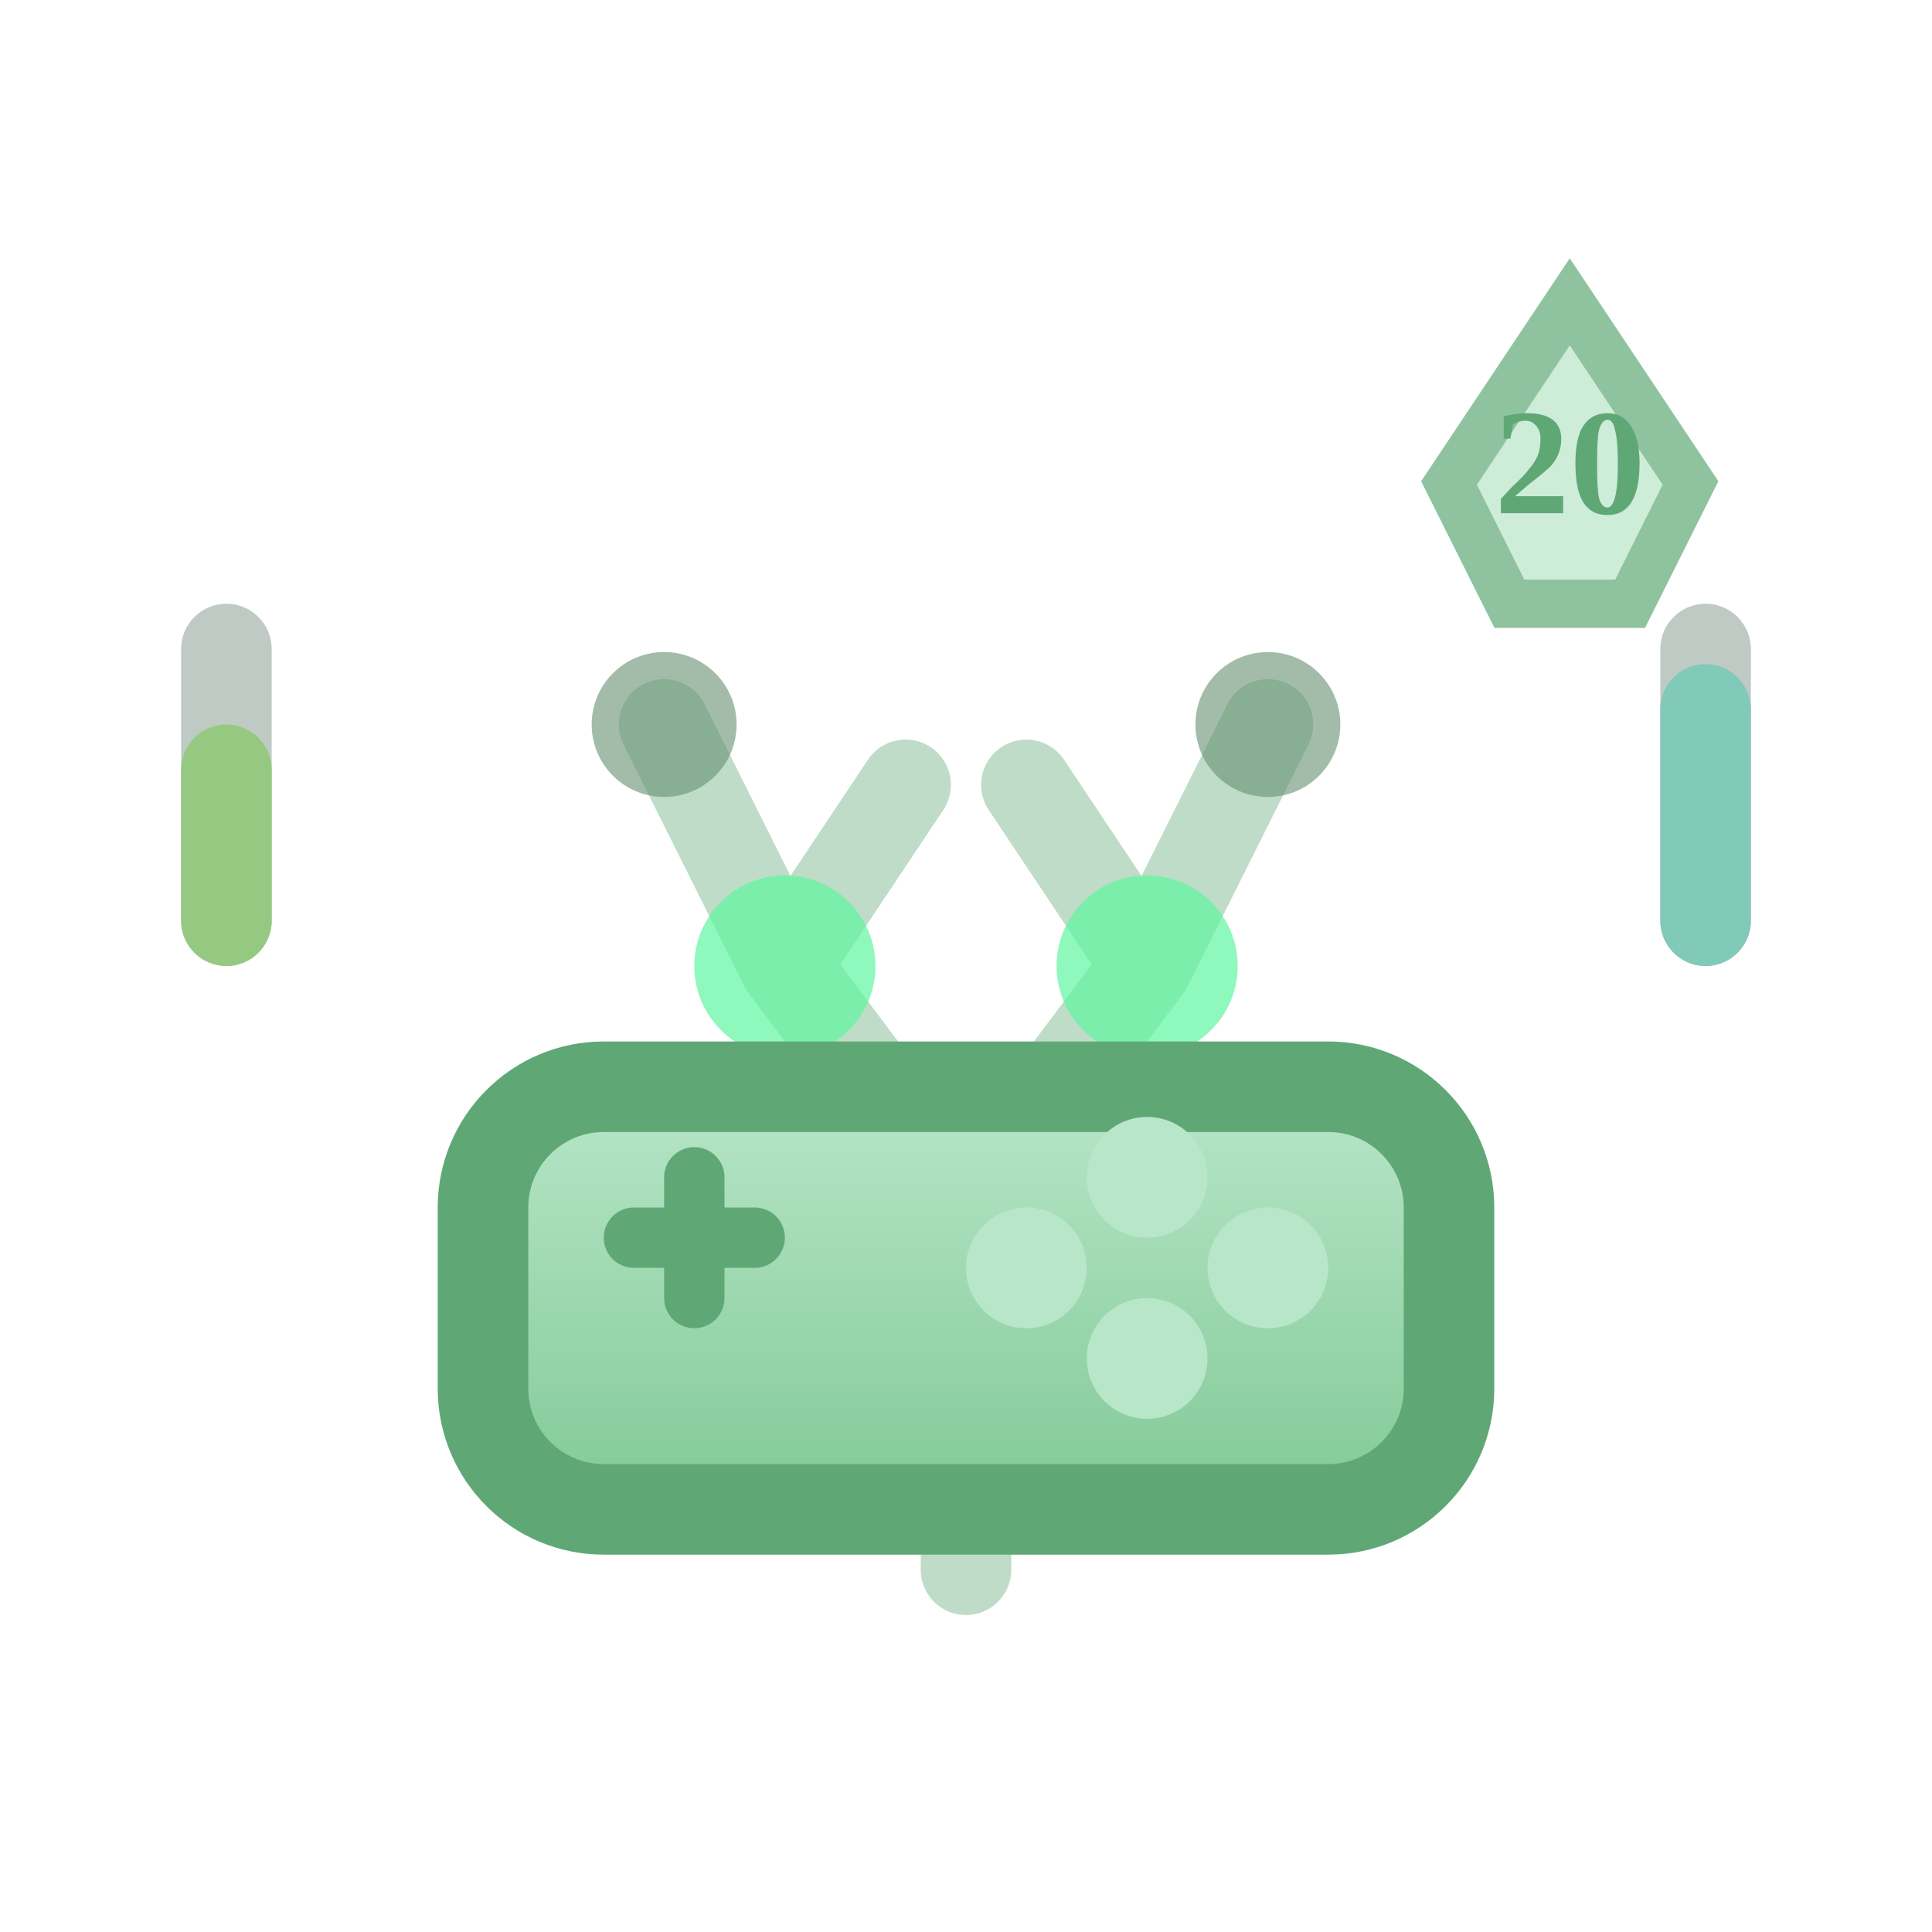
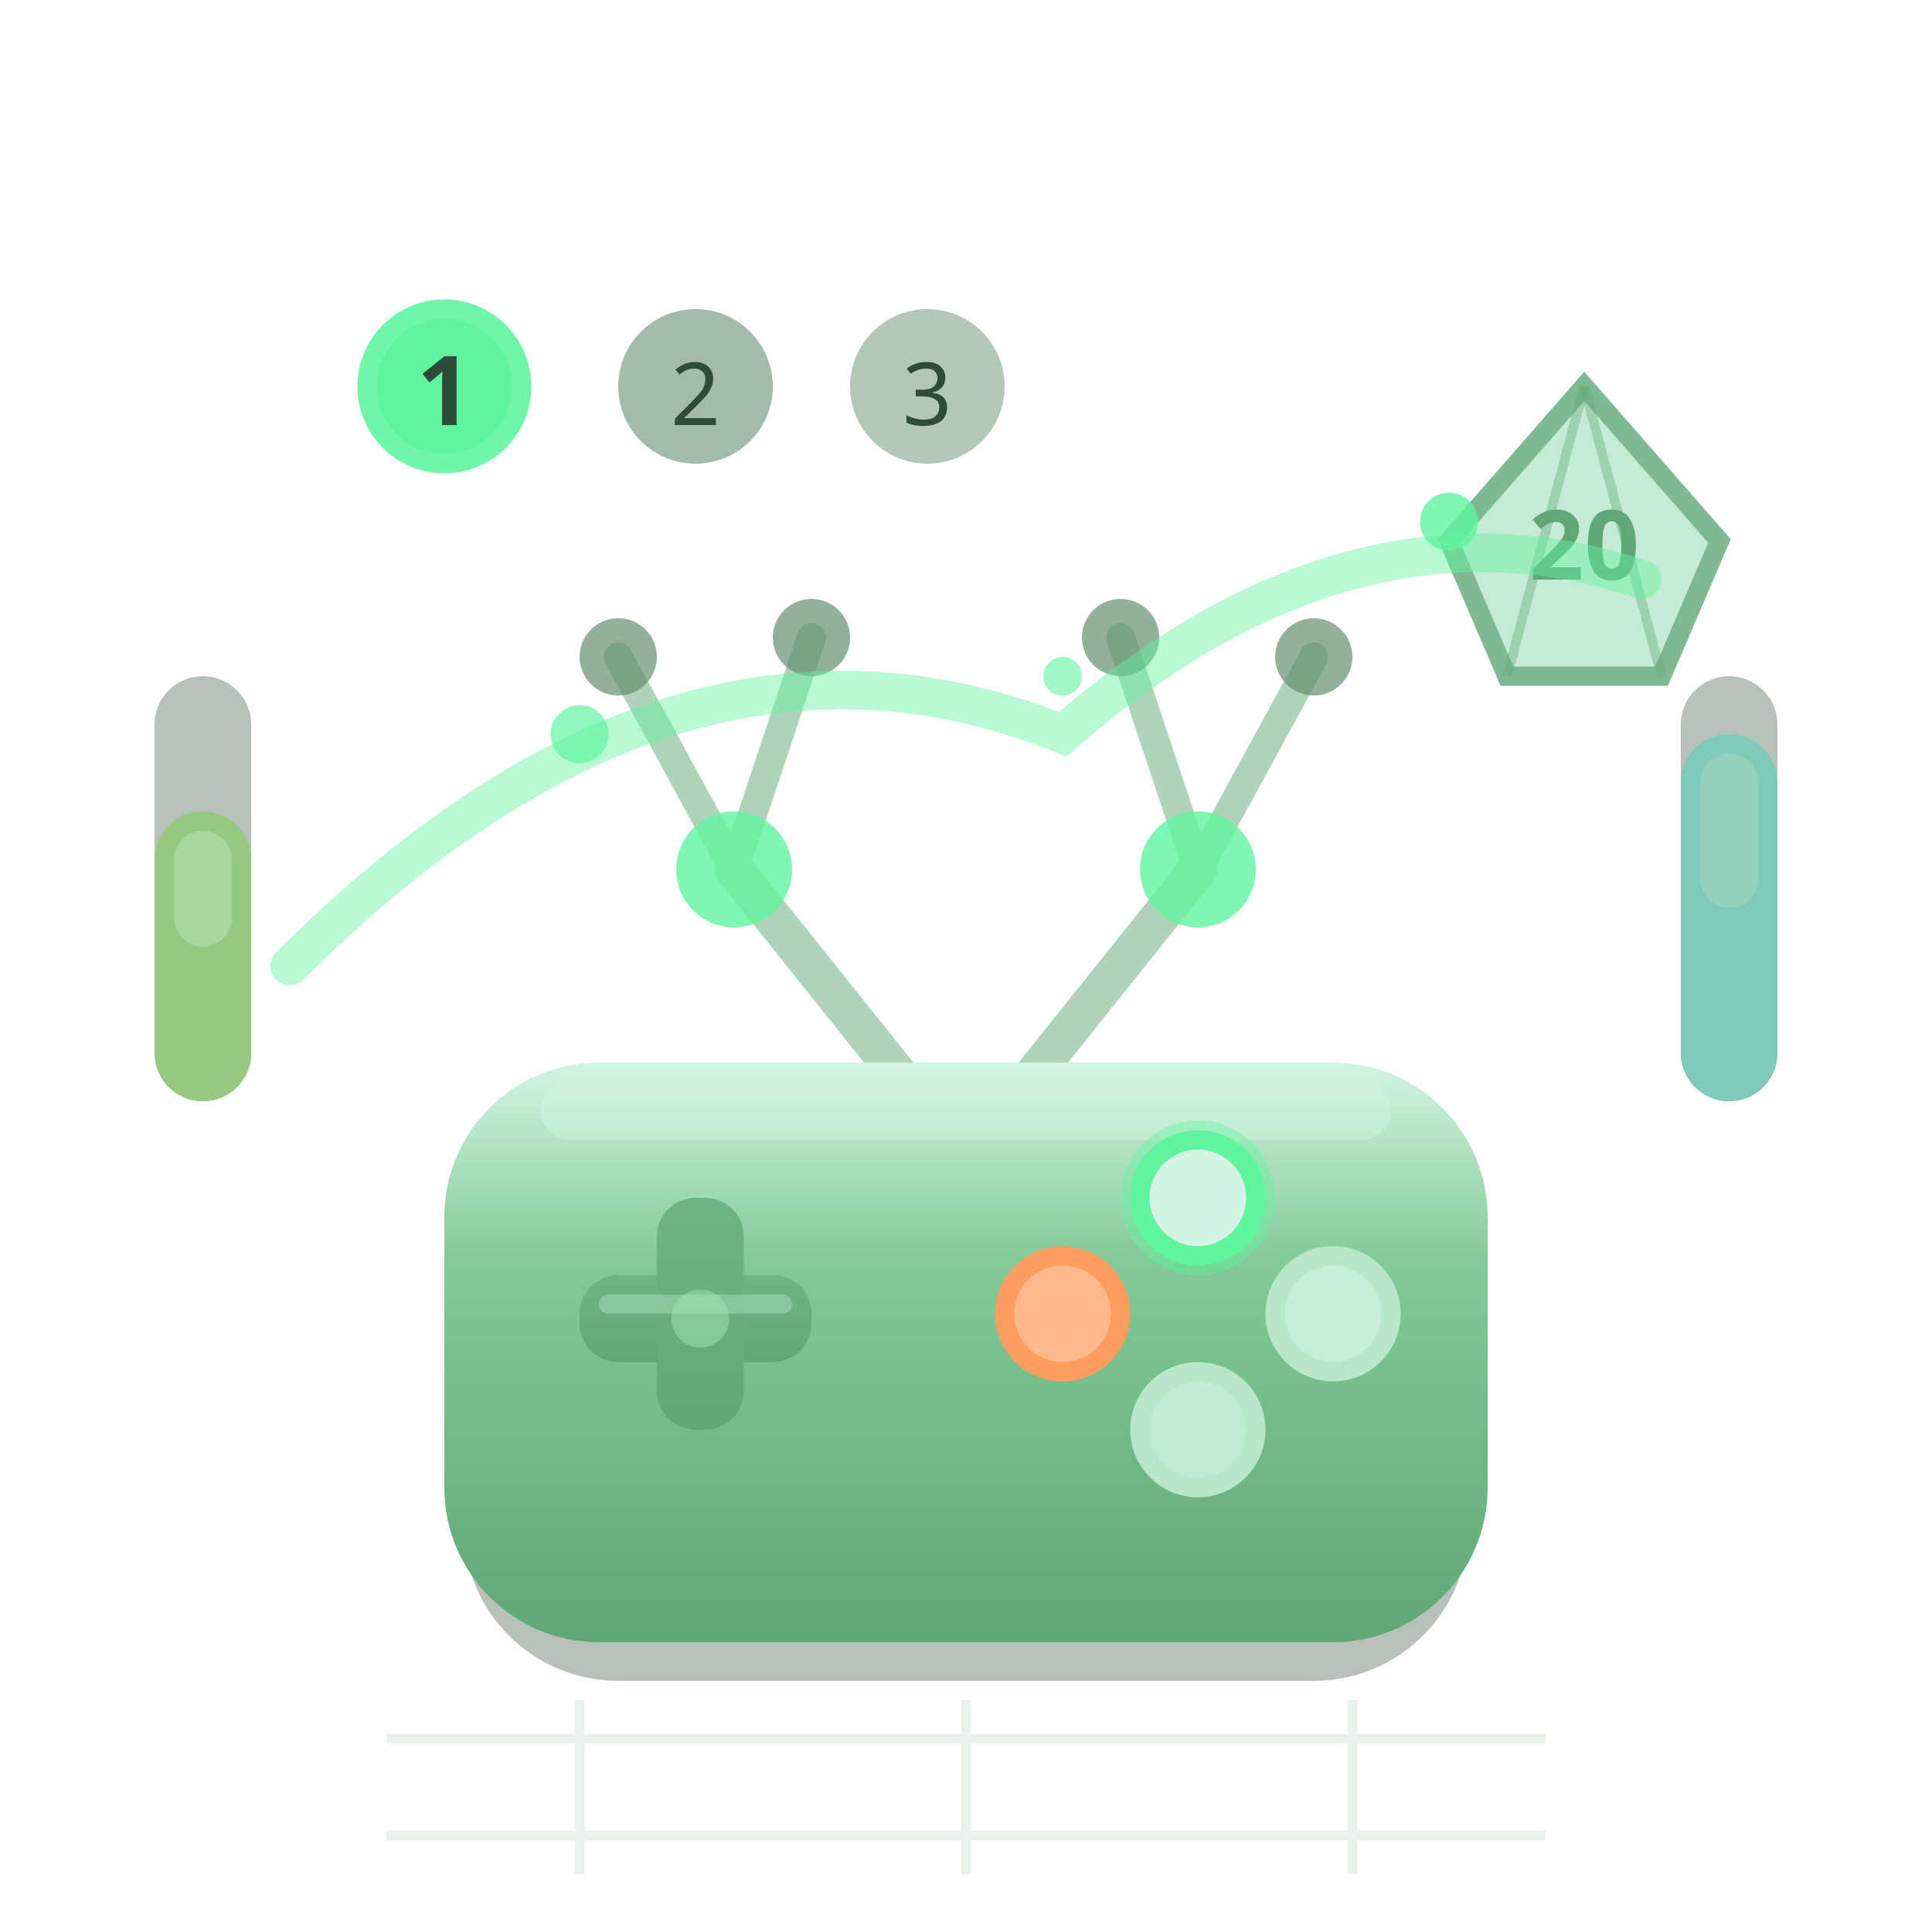
- <svg xmlns="http://www.w3.org/2000/svg" viewBox="0 0 32 32">
+ <svg xmlns="http://www.w3.org/2000/svg" viewBox="0 0 100 100">
  <defs>
-     <linearGradient id="controller" x1="0" y1="0" x2="0" y2="1">
-       <stop offset="0%" stop-color="#b8e6c9" />
-       <stop offset="100%" stop-color="#81c995" />
+     <linearGradient id="le-body" x1="0" y1="0" x2="0" y2="1">
+       <stop offset="0%" stop-color="#d4f5e3" />
+       <stop offset="35%" stop-color="#81c995" />
+       <stop offset="100%" stop-color="#5fa876" />
+     </linearGradient>
+     <radialGradient id="le-glow" cx="0.5" cy="0.5" r="0.6">
+       <stop offset="0%" stop-color="#5ff59f" />
+       <stop offset="100%" stop-color="#5ff59f" stop-opacity="0" />
+     </radialGradient>
+     <linearGradient id="le-dpad" x1="0" y1="0" x2="0" y2="1">
+       <stop offset="0%" stop-color="#6eb584" />
+       <stop offset="100%" stop-color="#5fa876" />
    </linearGradient>
  </defs>
-   <path d="M16,26 L16,20 M16,20 L13,16 M16,20 L19,16 M13,16 L11,12 M13,16 L15,13 M19,16 L21,12 M19,16 L17,13" stroke="#5fa876" stroke-width="1.5" opacity="0.4" stroke-linecap="round" />
-   <circle cx="16" cy="20" r="2" fill="#5ff59f" opacity="0.8" />
-   <circle cx="13" cy="16" r="1.5" fill="#5ff59f" opacity="0.7" />
-   <circle cx="19" cy="16" r="1.5" fill="#5ff59f" opacity="0.7" />
-   <circle cx="11" cy="12" r="1.2" fill="#648f6f" opacity="0.6" />
-   <circle cx="21" cy="12" r="1.2" fill="#648f6f" opacity="0.6" />
-   <rect x="8" y="18" width="16" height="7" rx="2" fill="url(#controller)" stroke="#5fa876" stroke-width="1.5" />
-   <rect x="10" y="20" width="3" height="1" rx="0.5" fill="#5fa876" />
-   <rect x="11" y="19" width="1" height="3" rx="0.5" fill="#5fa876" />
-   <circle cx="19" cy="19.5" r="1" fill="#b8e6c9" />
-   <circle cx="21" cy="21" r="1" fill="#b8e6c9" />
-   <circle cx="19" cy="22.5" r="1" fill="#b8e6c9" />
-   <circle cx="17" cy="21" r="1" fill="#b8e6c9" />
-   <g transform="translate(26, 8)">
-     <polygon points="0,-3 -2,0 -1,2 1,2 2,0" fill="#b8e6c9" opacity="0.7" stroke="#5fa876" stroke-width="0.8" />
-     <text x="0" y="0.5" font-size="2.5" fill="#5fa876" text-anchor="middle" font-weight="bold">20</text>
+   <g opacity="0.5">
+     <path d="M50,80 L50,60" stroke="#5fa876" stroke-width="2.5" stroke-linecap="round" fill="none" />
+     <path d="M50,60 L38,45" stroke="#5fa876" stroke-width="2" stroke-linecap="round" fill="none" />
+     <path d="M50,60 L62,45" stroke="#5fa876" stroke-width="2" stroke-linecap="round" fill="none" />
+     <path d="M38,45 L32,34" stroke="#5fa876" stroke-width="1.5" stroke-linecap="round" fill="none" />
+     <path d="M38,45 L42,33" stroke="#5fa876" stroke-width="1.5" stroke-linecap="round" fill="none" />
+     <path d="M62,45 L58,33" stroke="#5fa876" stroke-width="1.5" stroke-linecap="round" fill="none" />
+     <path d="M62,45 L68,34" stroke="#5fa876" stroke-width="1.5" stroke-linecap="round" fill="none" />
  </g>
-   <rect x="3" y="10" width="1.5" height="6" rx="0.75" fill="#2d4d3a" opacity="0.3" />
-   <rect x="3" y="12" width="1.5" height="4" rx="0.75" fill="#95c981" />
-   <rect x="27.5" y="10" width="1.5" height="6" rx="0.75" fill="#2d4d3a" opacity="0.3" />
-   <rect x="27.5" y="11" width="1.5" height="5" rx="0.75" fill="#81c9b8" />
+   <circle cx="50" cy="60" r="4" fill="url(#le-glow)" />
+   <circle cx="50" cy="60" r="2.5" fill="#5ff59f" />
+   <circle cx="38" cy="45" r="3" fill="#5ff59f" opacity="0.8" />
+   <circle cx="62" cy="45" r="3" fill="#5ff59f" opacity="0.8" />
+   <circle cx="32" cy="34" r="2" fill="#648f6f" opacity="0.7" />
+   <circle cx="42" cy="33" r="2" fill="#648f6f" opacity="0.7" />
+   <circle cx="58" cy="33" r="2" fill="#648f6f" opacity="0.7" />
+   <circle cx="68" cy="34" r="2" fill="#648f6f" opacity="0.7" />
+   <rect x="24" y="57" width="52" height="30" rx="8" fill="#2d4d3a" opacity="0.35" />
+   <rect x="23" y="55" width="54" height="30" rx="8" fill="url(#le-body)" />
+   <rect x="28" y="56" width="44" height="3" rx="1.5" fill="#d4f5e3" opacity="0.4" />
+   <g>
+     <rect x="30" y="66" width="12" height="4.5" rx="2" fill="url(#le-dpad)" />
+     <rect x="34" y="62" width="4.5" height="12" rx="2" fill="url(#le-dpad)" />
+     <circle cx="36.25" cy="68.25" r="1.5" fill="#81c995" />
+     <rect x="31" y="67" width="10" height="1" rx="0.5" fill="#b8e6c9" opacity="0.4" />
+   </g>
+   <circle cx="62" cy="62" r="4" fill="#5ff59f" opacity="0.4" />
+   <circle cx="62" cy="62" r="3.5" fill="#5ff59f" />
+   <circle cx="62" cy="62" r="2.5" fill="#d4f5e3" />
+   <circle cx="69" cy="68" r="3.5" fill="#b8e6c9" />
+   <circle cx="69" cy="68" r="2.5" fill="#d4f5e3" opacity="0.5" />
+   <circle cx="62" cy="74" r="3.5" fill="#b8e6c9" />
+   <circle cx="62" cy="74" r="2.5" fill="#d4f5e3" opacity="0.3" />
+   <circle cx="55" cy="68" r="3.5" fill="#ff9d5f" />
+   <circle cx="55" cy="68" r="2.5" fill="#ffd4b8" opacity="0.5" />
+   <g transform="translate(82, 28)">
+     <polygon points="0,-8 -7,0 -4,7 4,7 7,0" fill="#b8e6c9" opacity="0.8" stroke="#5fa876" stroke-width="1" />
+     <line x1="0" y1="-8" x2="-4" y2="7" stroke="#5fa876" stroke-width="0.5" opacity="0.4" />
+     <line x1="0" y1="-8" x2="4" y2="7" stroke="#5fa876" stroke-width="0.5" opacity="0.4" />
+     <text x="0" y="2" font-size="5" fill="#5fa876" text-anchor="middle" font-weight="bold" font-family="sans-serif">20</text>
+   </g>
+   <rect x="8" y="35" width="5" height="22" rx="2.5" fill="#2d4d3a" opacity="0.35" />
+   <rect x="8" y="42" width="5" height="15" rx="2.5" fill="#95c981" />
+   <rect x="9" y="43" width="3" height="6" rx="1.5" fill="#d4f5e3" opacity="0.3" />
+   <rect x="87" y="35" width="5" height="22" rx="2.5" fill="#2d4d3a" opacity="0.35" />
+   <rect x="87" y="38" width="5" height="19" rx="2.5" fill="#81c9b8" />
+   <rect x="88" y="39" width="3" height="8" rx="1.5" fill="#b8e6c9" opacity="0.3" />
+   <circle cx="23" cy="20" r="4.5" fill="#5ff59f" opacity="0.9" />
+   <circle cx="23" cy="20" r="3.5" fill="#5ff59f" />
+   <text x="23" y="22" font-size="5" fill="#2d4d3a" text-anchor="middle" font-weight="bold" font-family="sans-serif">1</text>
+   <circle cx="36" cy="20" r="4" fill="#648f6f" opacity="0.6" />
+   <text x="36" y="22" font-size="4.5" fill="#2d4d3a" text-anchor="middle" font-family="sans-serif">2</text>
+   <circle cx="48" cy="20" r="4" fill="#648f6f" opacity="0.5" />
+   <text x="48" y="22" font-size="4.5" fill="#2d4d3a" text-anchor="middle" font-family="sans-serif">3</text>
+   <path d="M15,50 Q35,30 55,38 Q70,25 85,30" stroke="#5ff59f" stroke-width="2" opacity="0.45" fill="none" stroke-linecap="round" />
+   <circle cx="30" cy="38" r="1.5" fill="#5ff59f" opacity="0.7" />
+   <circle cx="55" cy="35" r="1" fill="#5ff59f" opacity="0.6" />
+   <circle cx="75" cy="27" r="1.5" fill="#5ff59f" opacity="0.8" />
+   <g stroke="#5fa876" stroke-width="0.5" opacity="0.15">
+     <line x1="20" y1="90" x2="80" y2="90" />
+     <line x1="20" y1="95" x2="80" y2="95" />
+     <line x1="30" y1="88" x2="30" y2="97" />
+     <line x1="50" y1="88" x2="50" y2="97" />
+     <line x1="70" y1="88" x2="70" y2="97" />
+   </g>
</svg>
